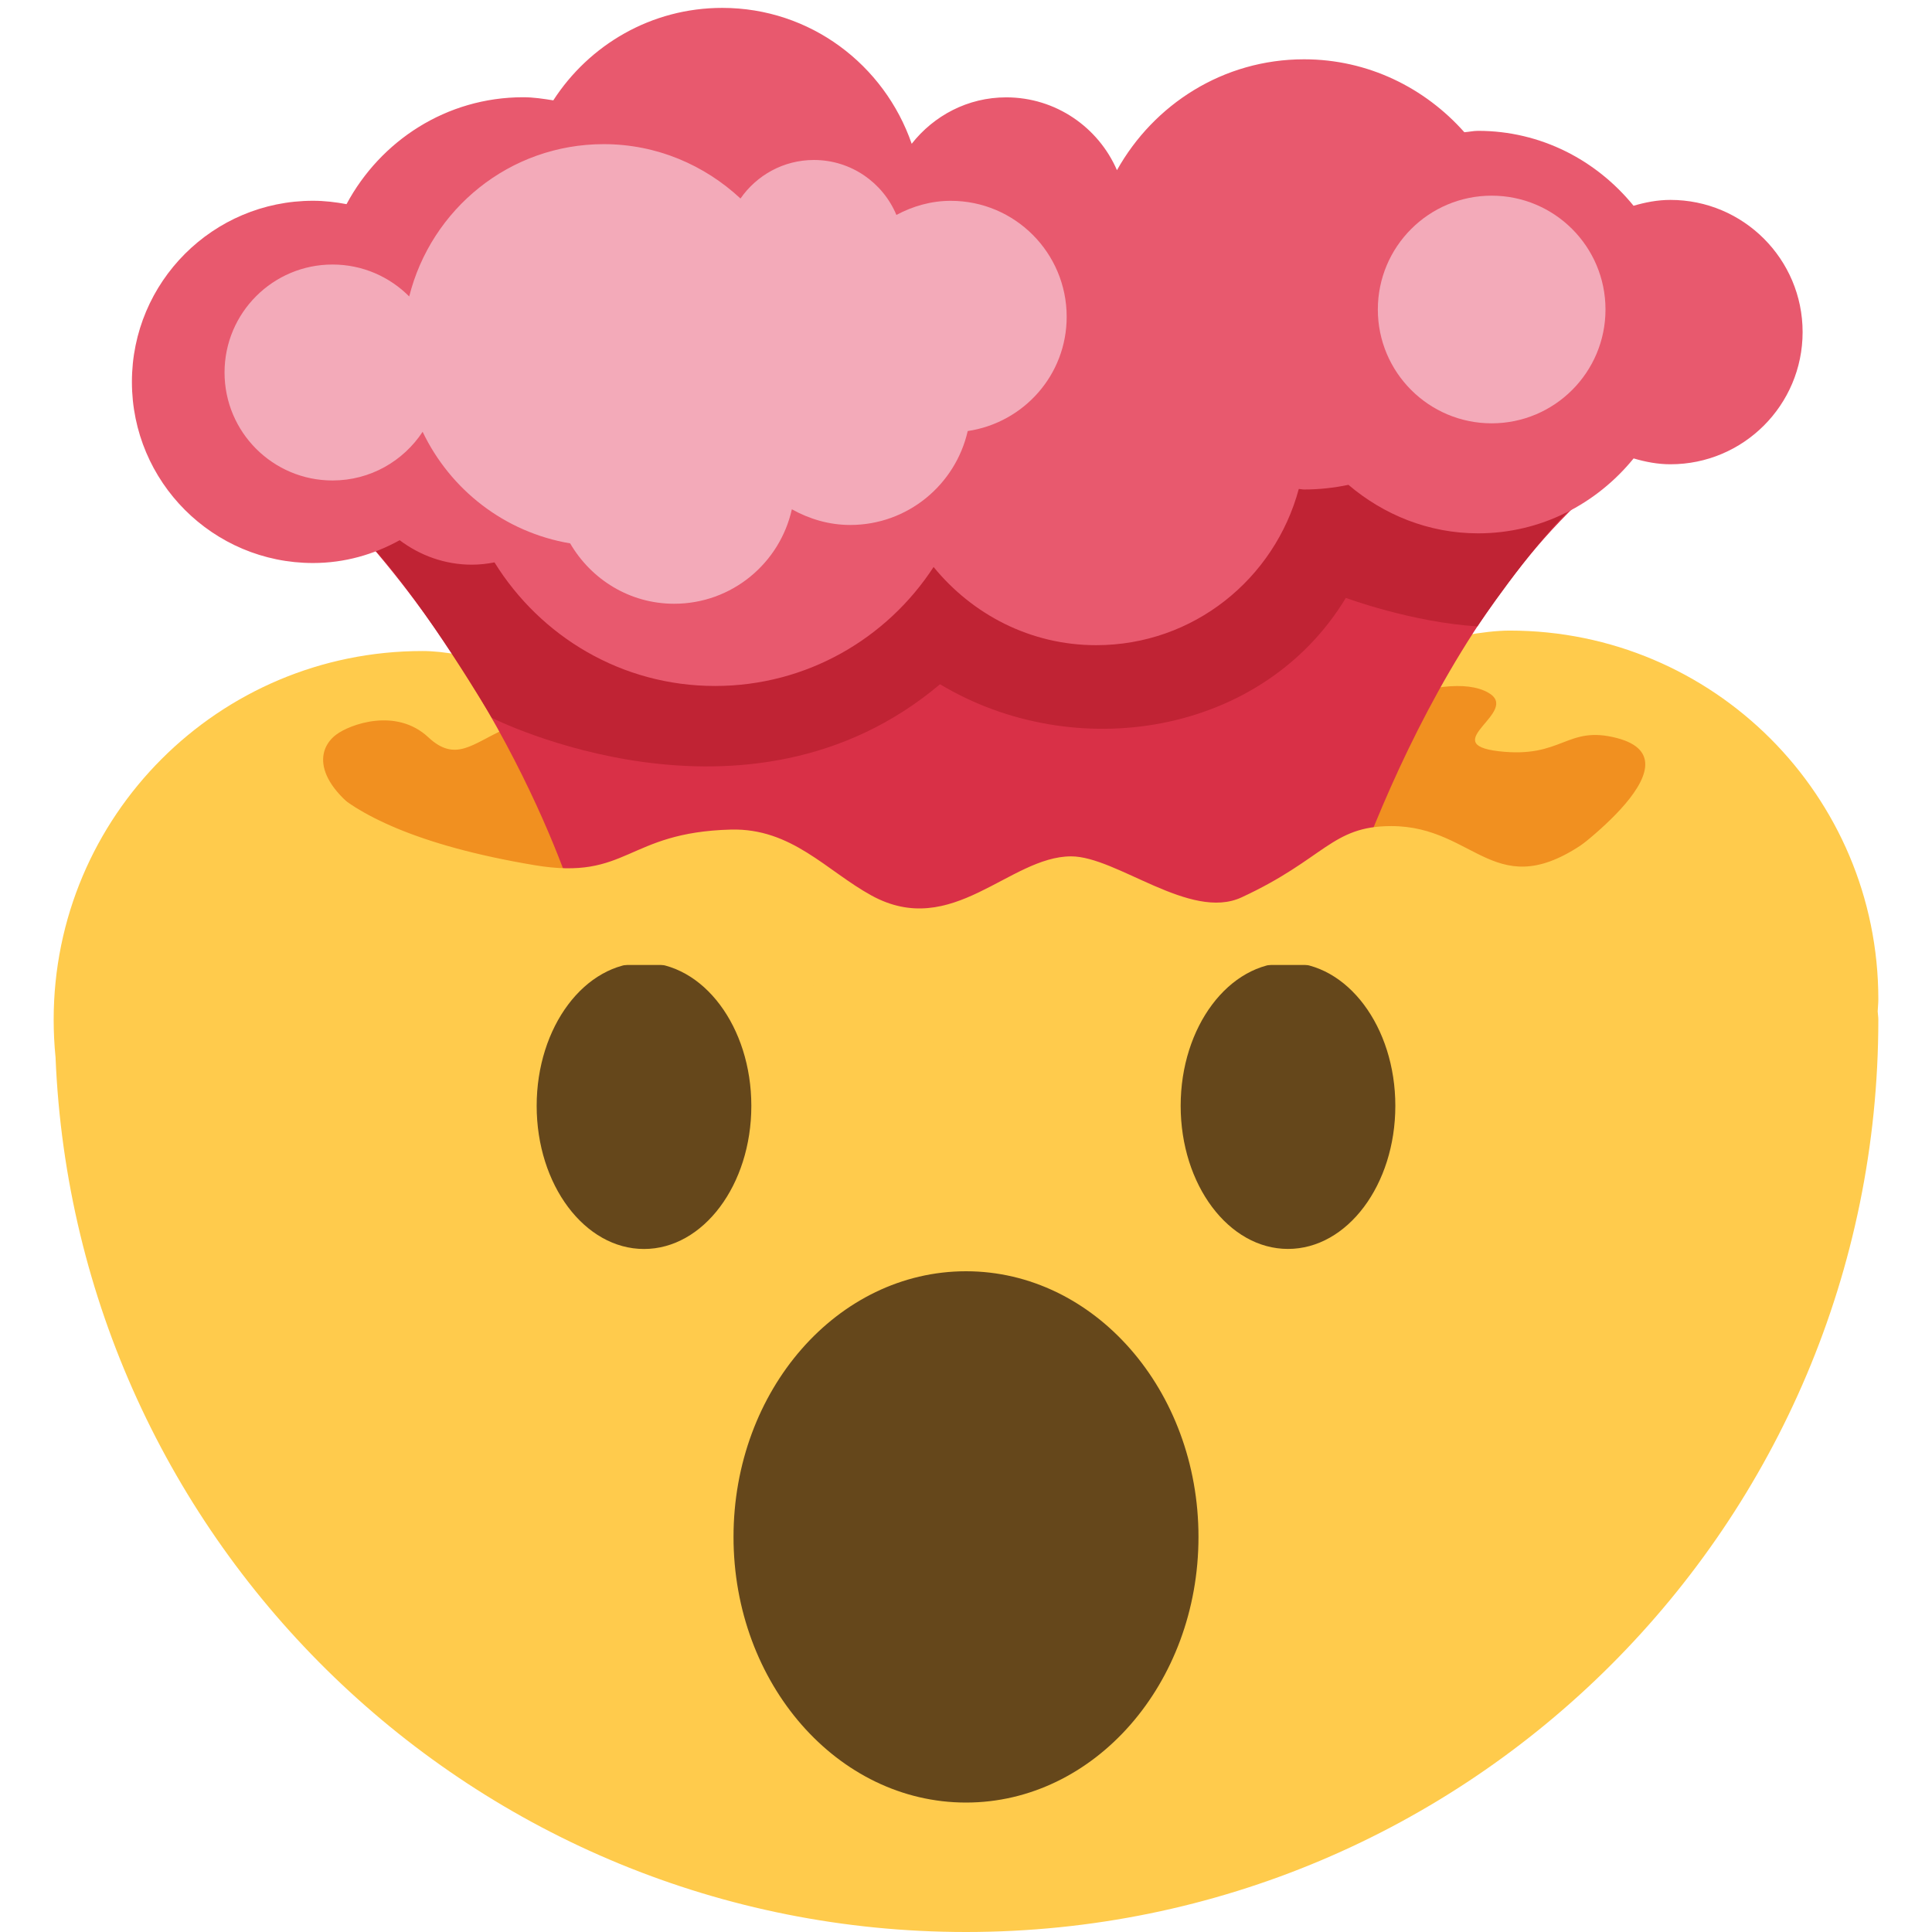
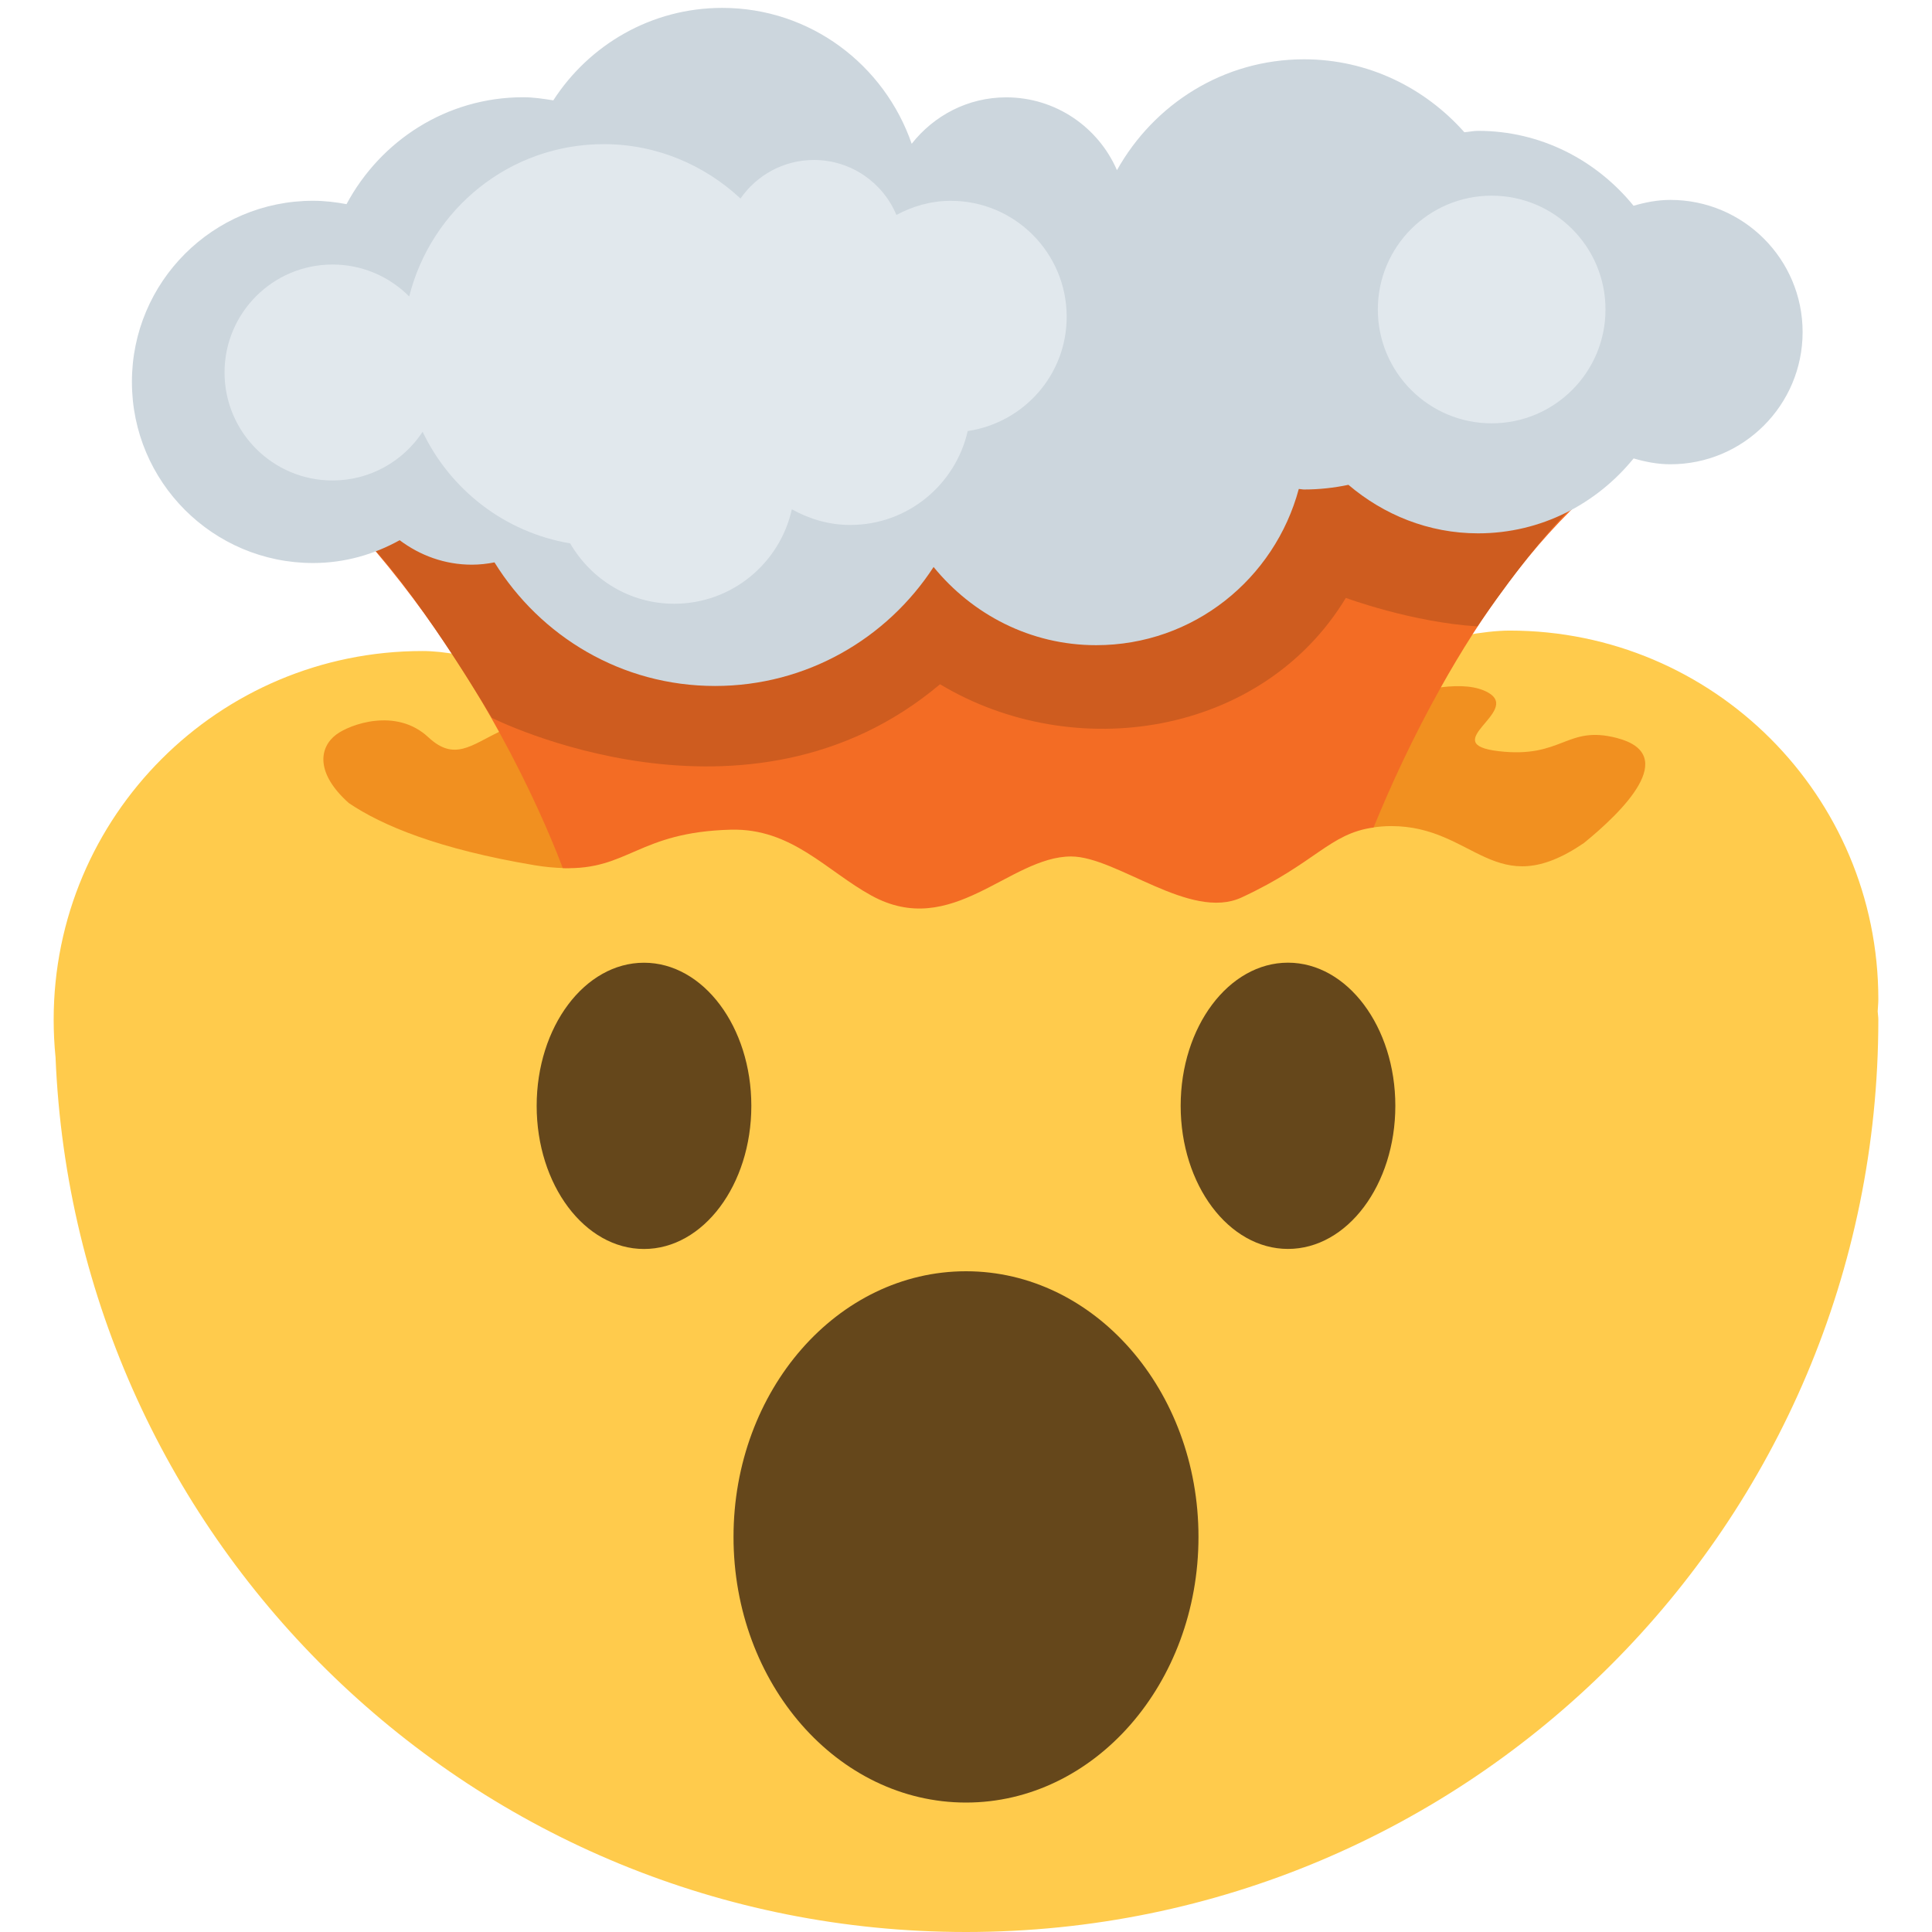
<svg xmlns="http://www.w3.org/2000/svg" viewBox="0 0 36 36">
  <path fill="#FFCB4C" d="M35 18.619c0-3.794-3.075-6.869-6.869-6.869-.979 0-2.752.578-2.752.578l-13.126 1.384s-2.717-1.581-4.383-1.581C4.075 12.131 1 15.206 1 19c0 .237.012.471.035.702C1.406 28.763 8.849 36 18 36c9.389 0 17-7.611 17-17 0-.052-.009-.101-.012-.153.003-.076.012-.151.012-.228z" />
+   <path fill="#F19020" d="M30.126 13.751c-.941-.244-1.009.386-2.202.246-1.168-.137.429-.739-.195-1.092-.21-.119-.511-.144-.882-.098-1.052.129-16.954.544-17.547.83-.527.254-.839.548-1.318.101-.603-.562-1.466-.238-1.716-.051-.322.242-.389.722.234 1.277.621.42 1.673.859 3.465 1.159.197.033.365.046.522.052 1.227.041 1.397-1.67 3.13-1.716 1.136-.03 11.153 1.07 11.978.958.101-.014.207-.024.329-.024 1.563 0 1.926 1.45 3.589.316.705-.573 1.811-1.648.613-1.958z" />
+   <path fill="#F36C24" d="M5.938 9.115c1.523 1.527 2.604 3.145 3.362 4.523.566 1.029.956 1.929 1.187 2.538 1.227.041 1.397-.67 3.13-.716 1.136-.03 1.783.769 2.623 1.229 1.502.822 2.569-.73 3.719-.73.85 0 2.219 1.207 3.176.764 1.387-.643 1.635-1.191 2.46-1.304.322-.791.741-1.696 1.252-2.609.74-1.324 1.678-2.665 2.841-3.693H5.938z" />
+   <path fill="#CE5C1F" d="M29.306 9.435c1.281-1.263-23.039.016-22.341.788.988 1.094 2.2 3.153 2.2 3.153s4.757 2.405 8.351-.626c2.5 1.5 6 .969 7.562-1.609 0 0 1.217.453 2.451.531 0 0 .953-1.425 1.777-2.237z" />
  <ellipse fill="#65471B" cx="18" cy="28.638" rx="4.332" ry="4.95" />
  <path fill="#65471B" d="M14 20.606c0 1.473-.896 2.667-2 2.667-1.105 0-2-1.194-2-2.667 0-1.473.895-2.667 2-2.667 1.104 0 2 1.194 2 2.667zm12-.001c0 1.473-.895 2.667-2 2.667s-2-1.194-2-2.667c0-1.472.896-2.667 2-2.667 1.105.001 2 1.195 2 2.667z" />
-   <path fill="#F19020" d="M6.266 13.688c.25-.188 1.113-.512 1.716.051 1.018.949 1.265-1.445 4.477.303 1.469.799 8.989.96 9.699.607 2.692-1.337 4.768-2.198 5.572-1.743.624.353-.973.955.195 1.092 1.193.14 1.261-.49 2.202-.246 1.655.429-1.094 2.324-1.094 2.324-4.357 3.575-19.429.903-22.089-.776-1.099-.694-1.064-1.323-.678-1.612z" />
-   <path fill="#D93047" d="M29.688 9.115L18 7.812 5.938 9.115c3.656 3.667 4.844 7.917 4.844 7.917l4.437.892 9.501.014c-.001 0 1.53-5.782 4.968-8.823z" />
-   <path fill="#C02334" d="M29.306 9.435c1.281-1.263-4.775-1.821-9.587-1.821S11.36 8.666 11.36 8.666s-5.092.784-4.395 1.557c.988 1.094 2.2 3.153 2.2 3.153s4.757 2.405 8.351-.626c2.5 1.5 6 .969 7.562-1.609 0 0 1.217.453 2.451.531 0 0 .953-1.425 1.777-2.237z" />
-   <path fill="#FFCB4C" d="M29.609 15.646c-1.749 1.262-2.091-.253-3.685-.253-1.115 0-1.231.606-2.789 1.328-.957.444-2.326-.764-3.176-.764-1.15 0-2.217 1.553-3.719.73-.84-.46-1.487-1.259-2.623-1.229-1.955.052-1.914.954-3.652.664-4.48-.749-4.355-2.374-4.355-2.374l-.658 4.233h9.382l3.792 1.798 4.458-1.798h5.493s.641-.178 1.094-.342c1.584-.571 1.773-2.956.438-1.993z" />
-   <path fill="#E8596E" d="M31.125 3.725c-.24 0-.467.045-.686.109-.688-.845-1.723-1.396-2.898-1.396-.087 0-.169.02-.255.026-.734-.827-1.794-1.359-2.987-1.359-1.505 0-2.8.839-3.486 2.066-.346-.798-1.139-1.357-2.064-1.357-.718 0-1.349.342-1.761.865C16.48 1.209 15.1.147 13.458.147c-1.323 0-2.48.689-3.148 1.723-.184-.029-.368-.058-.56-.058-1.432 0-2.661.812-3.293 1.992-.203-.038-.41-.063-.624-.063-1.864 0-3.375 1.511-3.375 3.375s1.511 3.375 3.375 3.375c.588 0 1.135-.159 1.614-.425.376.282.838.456 1.345.456.145 0 .285-.016.422-.043.855 1.379 2.367 2.303 4.109 2.303 1.709 0 3.206-.885 4.073-2.217.72.882 1.802 1.457 3.029 1.457 1.815 0 3.327-1.238 3.776-2.911.034.001.065.01.099.01.283 0 .559-.031.826-.087.654.556 1.491.904 2.417.904 1.174 0 2.21-.551 2.897-1.396.219.064.446.109.686.109 1.36 0 2.463-1.103 2.463-2.463s-1.104-2.463-2.464-2.463z" />
-   <circle fill="#F3AAB9" cx="27.795" cy="5.767" r="2.121" />
-   <path fill="#F3AAB9" d="M19.876 5.903c0-1.193-.967-2.161-2.16-2.161-.368 0-.71.101-1.013.263-.251-.601-.844-1.024-1.537-1.024-.567 0-1.067.285-1.368.718-.67-.623-1.561-1.013-2.548-1.013-1.755 0-3.216 1.21-3.625 2.838-.365-.367-.87-.595-1.429-.595-1.111 0-2.012.901-2.012 2.012s.901 2.012 2.012 2.012c.703 0 1.319-.361 1.679-.907.517 1.081 1.529 1.873 2.749 2.079.39.67 1.107 1.125 1.938 1.125 1.074 0 1.969-.754 2.193-1.76.324.18.691.292 1.087.292 1.07 0 1.962-.749 2.19-1.75 1.042-.155 1.844-1.044 1.844-2.129z" />
+   <path fill="#CCD6DD" d="M31.125 3.725c-.24 0-.467.045-.686.109-.688-.845-1.723-1.396-2.898-1.396-.087 0-.169.02-.255.026-.734-.827-1.794-1.359-2.987-1.359-1.505 0-2.8.839-3.486 2.066-.346-.798-1.139-1.357-2.064-1.357-.718 0-1.349.342-1.761.865C16.48 1.209 15.1.147 13.458.147c-1.323 0-2.48.689-3.148 1.723-.184-.029-.368-.058-.56-.058-1.432 0-2.661.812-3.293 1.992-.203-.038-.41-.063-.624-.063-1.864 0-3.375 1.511-3.375 3.375s1.511 3.375 3.375 3.375c.588 0 1.135-.159 1.614-.425.376.282.838.456 1.345.456.145 0 .285-.016.422-.043.855 1.379 2.367 2.303 4.109 2.303 1.709 0 3.206-.885 4.073-2.217.72.882 1.802 1.457 3.029 1.457 1.815 0 3.327-1.238 3.776-2.911.034.001.065.01.099.01.283 0 .559-.031.826-.087.654.556 1.491.904 2.417.904 1.174 0 2.21-.551 2.897-1.396.219.064.446.109.686.109 1.36 0 2.463-1.103 2.463-2.463s-1.104-2.463-2.464-2.463z" />
+   <circle fill="#E1E8ED" cx="27.795" cy="5.767" r="2.121" />
+   <path fill="#E1E8ED" d="M19.876 5.903c0-1.193-.967-2.161-2.16-2.161-.368 0-.71.101-1.013.263-.251-.601-.844-1.024-1.537-1.024-.567 0-1.067.285-1.368.718-.67-.623-1.561-1.013-2.548-1.013-1.755 0-3.216 1.21-3.625 2.838-.365-.367-.87-.595-1.429-.595-1.111 0-2.012.901-2.012 2.012s.901 2.012 2.012 2.012c.703 0 1.319-.361 1.679-.907.517 1.081 1.529 1.873 2.749 2.079.39.67 1.107 1.125 1.938 1.125 1.074 0 1.969-.754 2.193-1.76.324.18.691.292 1.087.292 1.07 0 1.962-.749 2.19-1.75 1.042-.155 1.844-1.044 1.844-2.129z" />
</svg>
